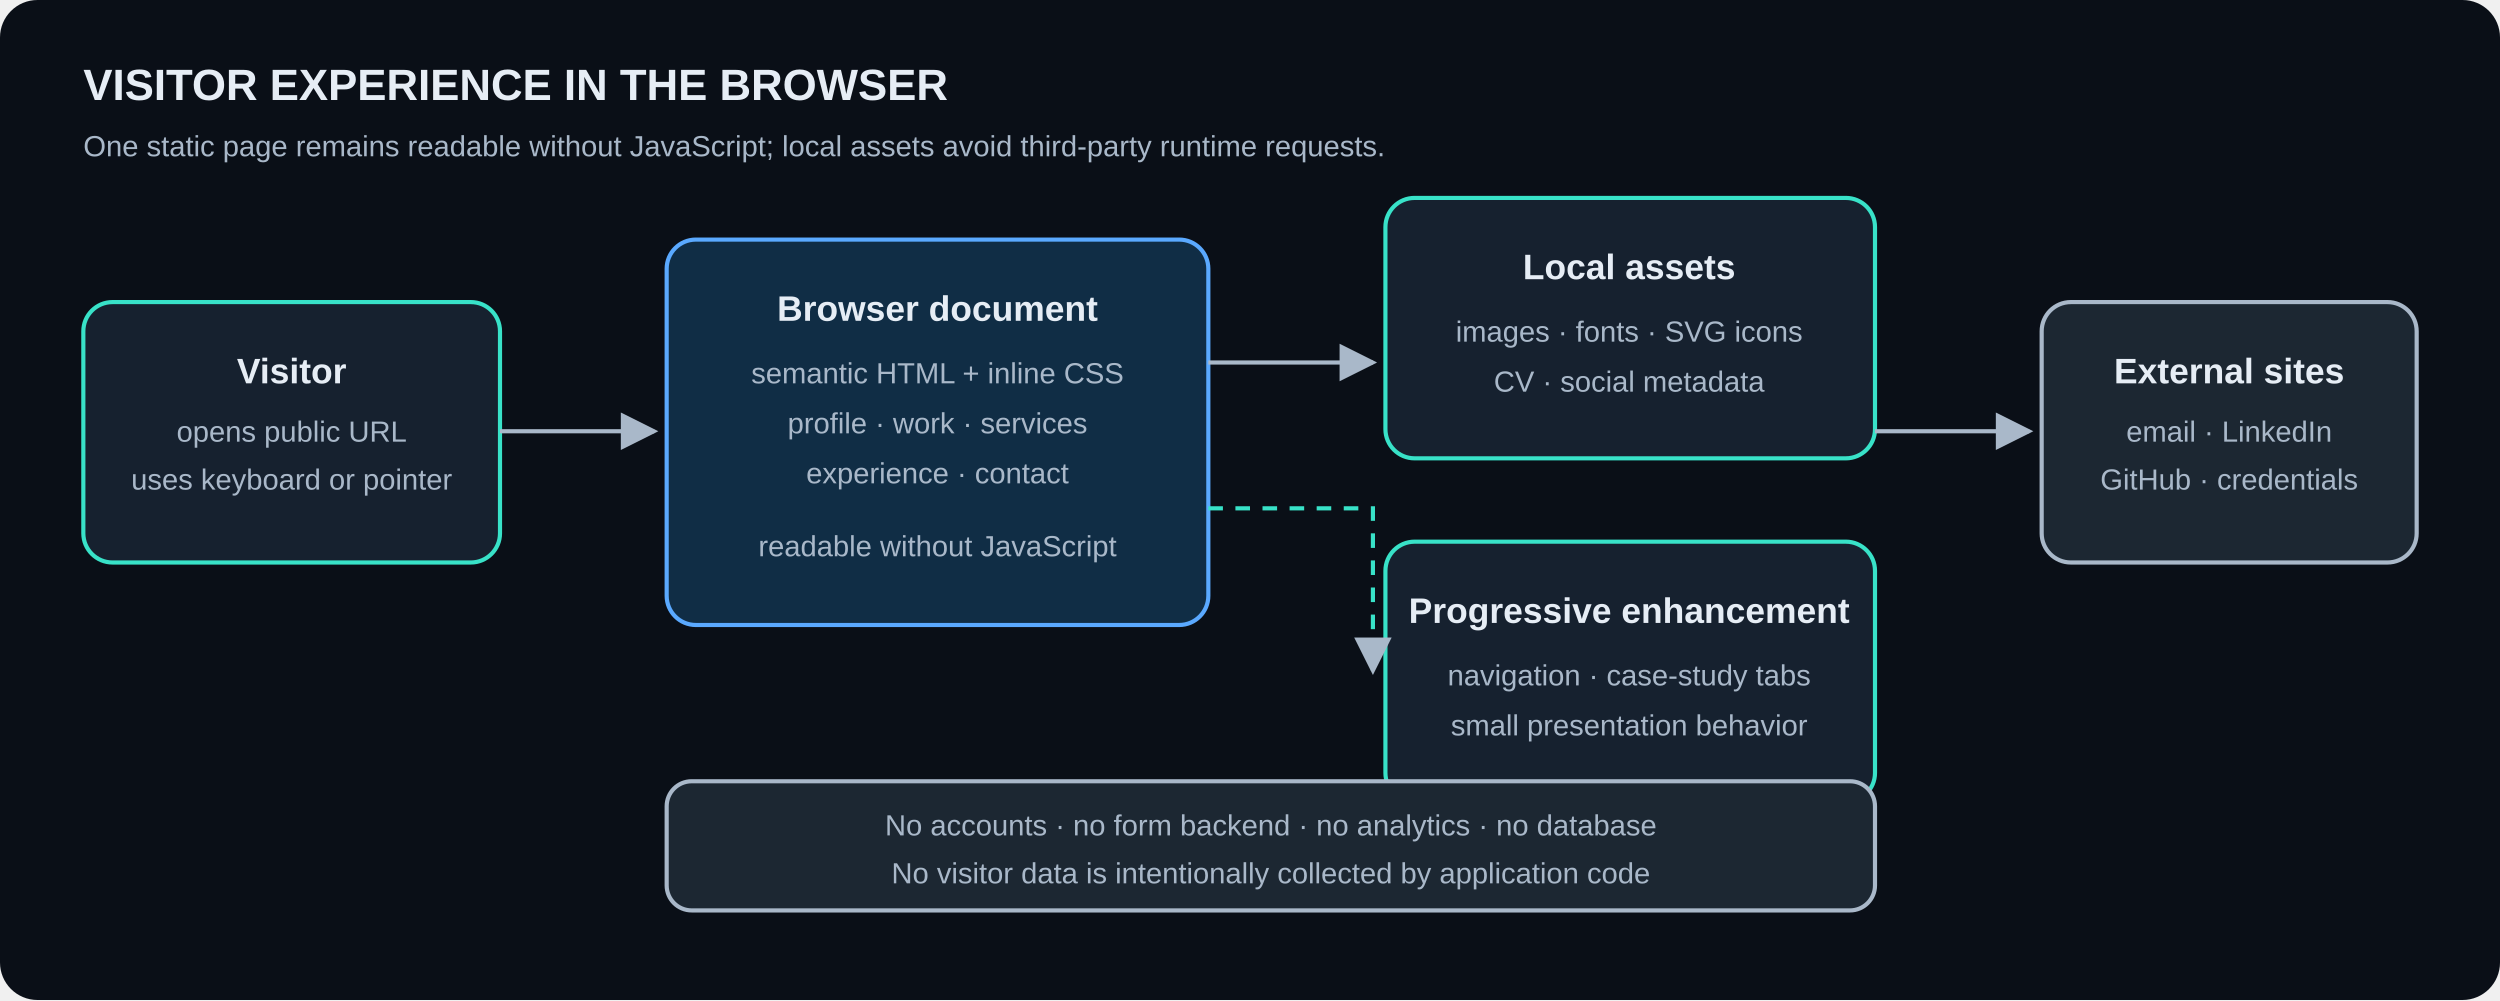
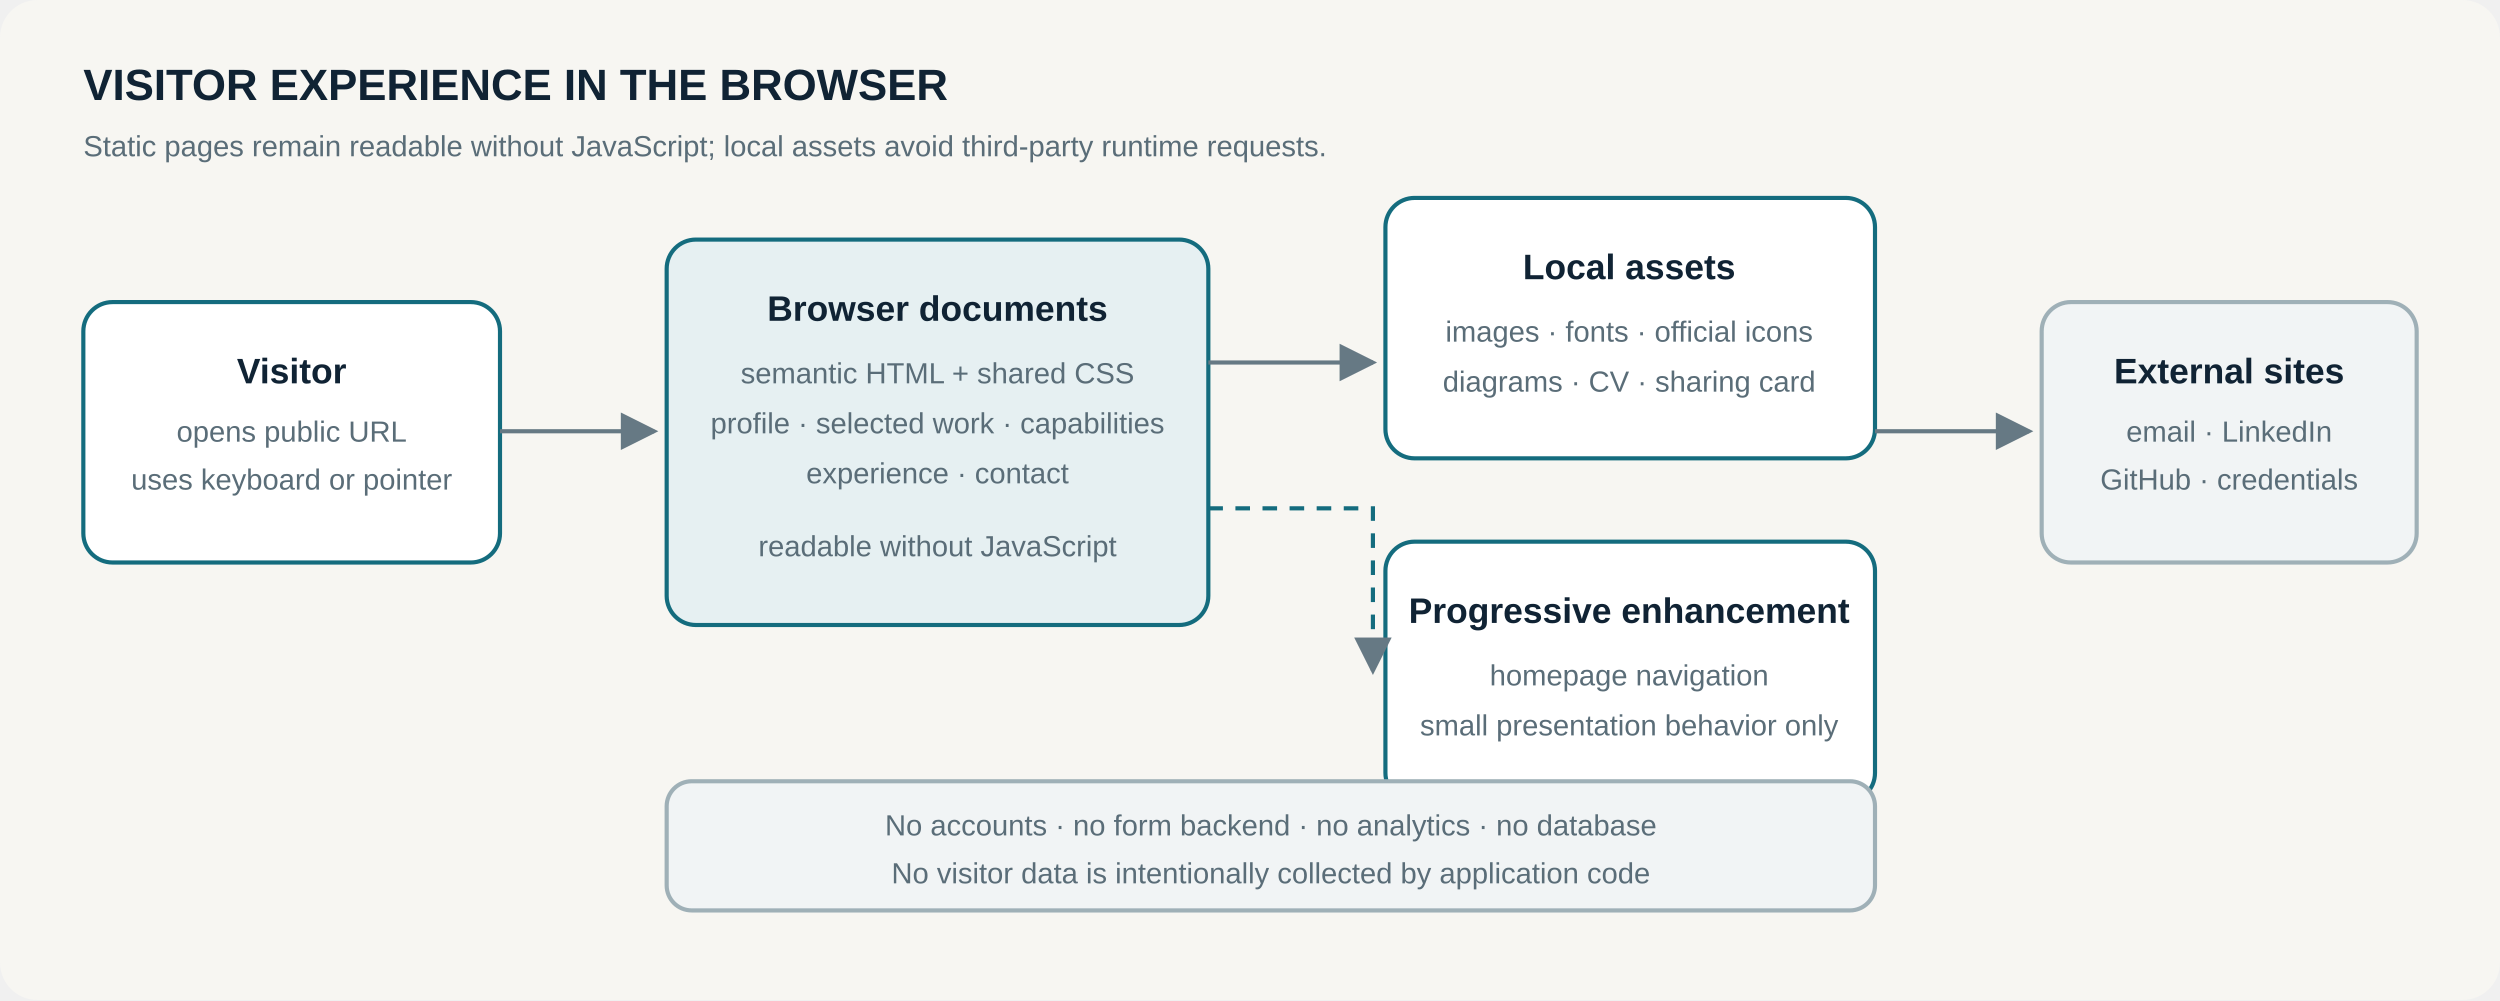
<svg xmlns="http://www.w3.org/2000/svg" width="1200" height="480" viewBox="0 0 1200 480" role="img" aria-labelledby="title desc">
  <defs>
    <marker id="arrow" markerWidth="9" markerHeight="9" refX="8" refY="4.5" orient="auto">
-       <path d="M0,0 L9,4.5 L0,9 Z" fill="#a9b8c9" />
+       <path d="M0,0 L9,4.5 L0,9 Z" fill="#667984" />
    </marker>
    <style>
-       .bg{fill:#0a0f17}.card{fill:#16212f;stroke:#38e2c8;stroke-width:2}.content{fill:#102d45;stroke:#5aa9ff;stroke-width:2}.boundary{fill:#1c2732;stroke:#a9b8c9;stroke-width:2}.title{fill:#e6edf5;font:700 21px Arial,sans-serif}.label{fill:#e6edf5;font:700 17px Arial,sans-serif}.small{fill:#a9b8c9;font:14px Arial,sans-serif}.line{stroke:#a9b8c9;stroke-width:2;fill:none;marker-end:url(#arrow)}.dash{stroke:#38e2c8;stroke-width:2;fill:none;stroke-dasharray:7 6;marker-end:url(#arrow)}
+       .bg{fill:#f7f6f2}.card{fill:#fff;stroke:#146c7e;stroke-width:2}.content{fill:#e6f0f2;stroke:#146c7e;stroke-width:2}.boundary{fill:#f1f4f5;stroke:#9fb0b7;stroke-width:2}.title{fill:#102334;font:700 21px Arial,sans-serif}.label{fill:#102334;font:700 17px Arial,sans-serif}.small{fill:#5a6d78;font:14px Arial,sans-serif}.line{stroke:#667984;stroke-width:2;fill:none;marker-end:url(#arrow)}.dash{stroke:#146c7e;stroke-width:2;fill:none;stroke-dasharray:7 6;marker-end:url(#arrow)}
    </style>
  </defs>
  <rect class="bg" width="1200" height="480" rx="18" />
  <text class="title" x="40" y="48">VISITOR EXPERIENCE IN THE BROWSER</text>
-   <text class="small" x="40" y="75">One static page remains readable without JavaScript; local assets avoid third-party runtime requests.</text>
+   <text class="small" x="40" y="75">Static pages remain readable without JavaScript; local assets avoid third-party runtime requests.</text>
  <rect class="card" x="40" y="145" width="200" height="125" rx="14" />
  <text class="label" x="140" y="184" text-anchor="middle">Visitor</text>
  <text class="small" x="140" y="212" text-anchor="middle">opens public URL</text>
  <text class="small" x="140" y="235" text-anchor="middle">uses keyboard or pointer</text>
  <rect class="content" x="320" y="115" width="260" height="185" rx="14" />
-   <text class="label" x="450" y="154" text-anchor="middle">Browser document</text>
-   <text class="small" x="450" y="184" text-anchor="middle">semantic HTML + inline CSS</text>
-   <text class="small" x="450" y="208" text-anchor="middle">profile · work · services</text>
+   <text class="label" x="450" y="154" text-anchor="middle">Browser documents</text>
+   <text class="small" x="450" y="184" text-anchor="middle">semantic HTML + shared CSS</text>
+   <text class="small" x="450" y="208" text-anchor="middle">profile · selected work · capabilities</text>
  <text class="small" x="450" y="232" text-anchor="middle">experience · contact</text>
  <text class="small" x="450" y="267" text-anchor="middle">readable without JavaScript</text>
  <rect class="card" x="665" y="95" width="235" height="125" rx="14" />
  <text class="label" x="782" y="134" text-anchor="middle">Local assets</text>
-   <text class="small" x="782" y="164" text-anchor="middle">images · fonts · SVG icons</text>
-   <text class="small" x="782" y="188" text-anchor="middle">CV · social metadata</text>
+   <text class="small" x="782" y="164" text-anchor="middle">images · fonts · official icons</text>
+   <text class="small" x="782" y="188" text-anchor="middle">diagrams · CV · sharing card</text>
  <rect class="card" x="665" y="260" width="235" height="125" rx="14" />
  <text class="label" x="782" y="299" text-anchor="middle">Progressive enhancement</text>
-   <text class="small" x="782" y="329" text-anchor="middle">navigation · case-study tabs</text>
-   <text class="small" x="782" y="353" text-anchor="middle">small presentation behavior</text>
+   <text class="small" x="782" y="329" text-anchor="middle">homepage navigation</text>
+   <text class="small" x="782" y="353" text-anchor="middle">small presentation behavior only</text>
  <rect class="boundary" x="980" y="145" width="180" height="125" rx="14" />
  <text class="label" x="1070" y="184" text-anchor="middle">External sites</text>
  <text class="small" x="1070" y="212" text-anchor="middle">email · LinkedIn</text>
  <text class="small" x="1070" y="235" text-anchor="middle">GitHub · credentials</text>
  <path class="line" d="M240 207 H314" />
  <path class="line" d="M580 174 H659" />
  <path class="dash" d="M580 244 H659 V322" />
  <path class="line" d="M900 207 H974" />
  <rect class="boundary" x="320" y="375" width="580" height="62" rx="12" />
  <text class="small" x="610" y="401" text-anchor="middle">No accounts · no form backend · no analytics · no database</text>
  <text class="small" x="610" y="424" text-anchor="middle">No visitor data is intentionally collected by application code</text>
</svg>
